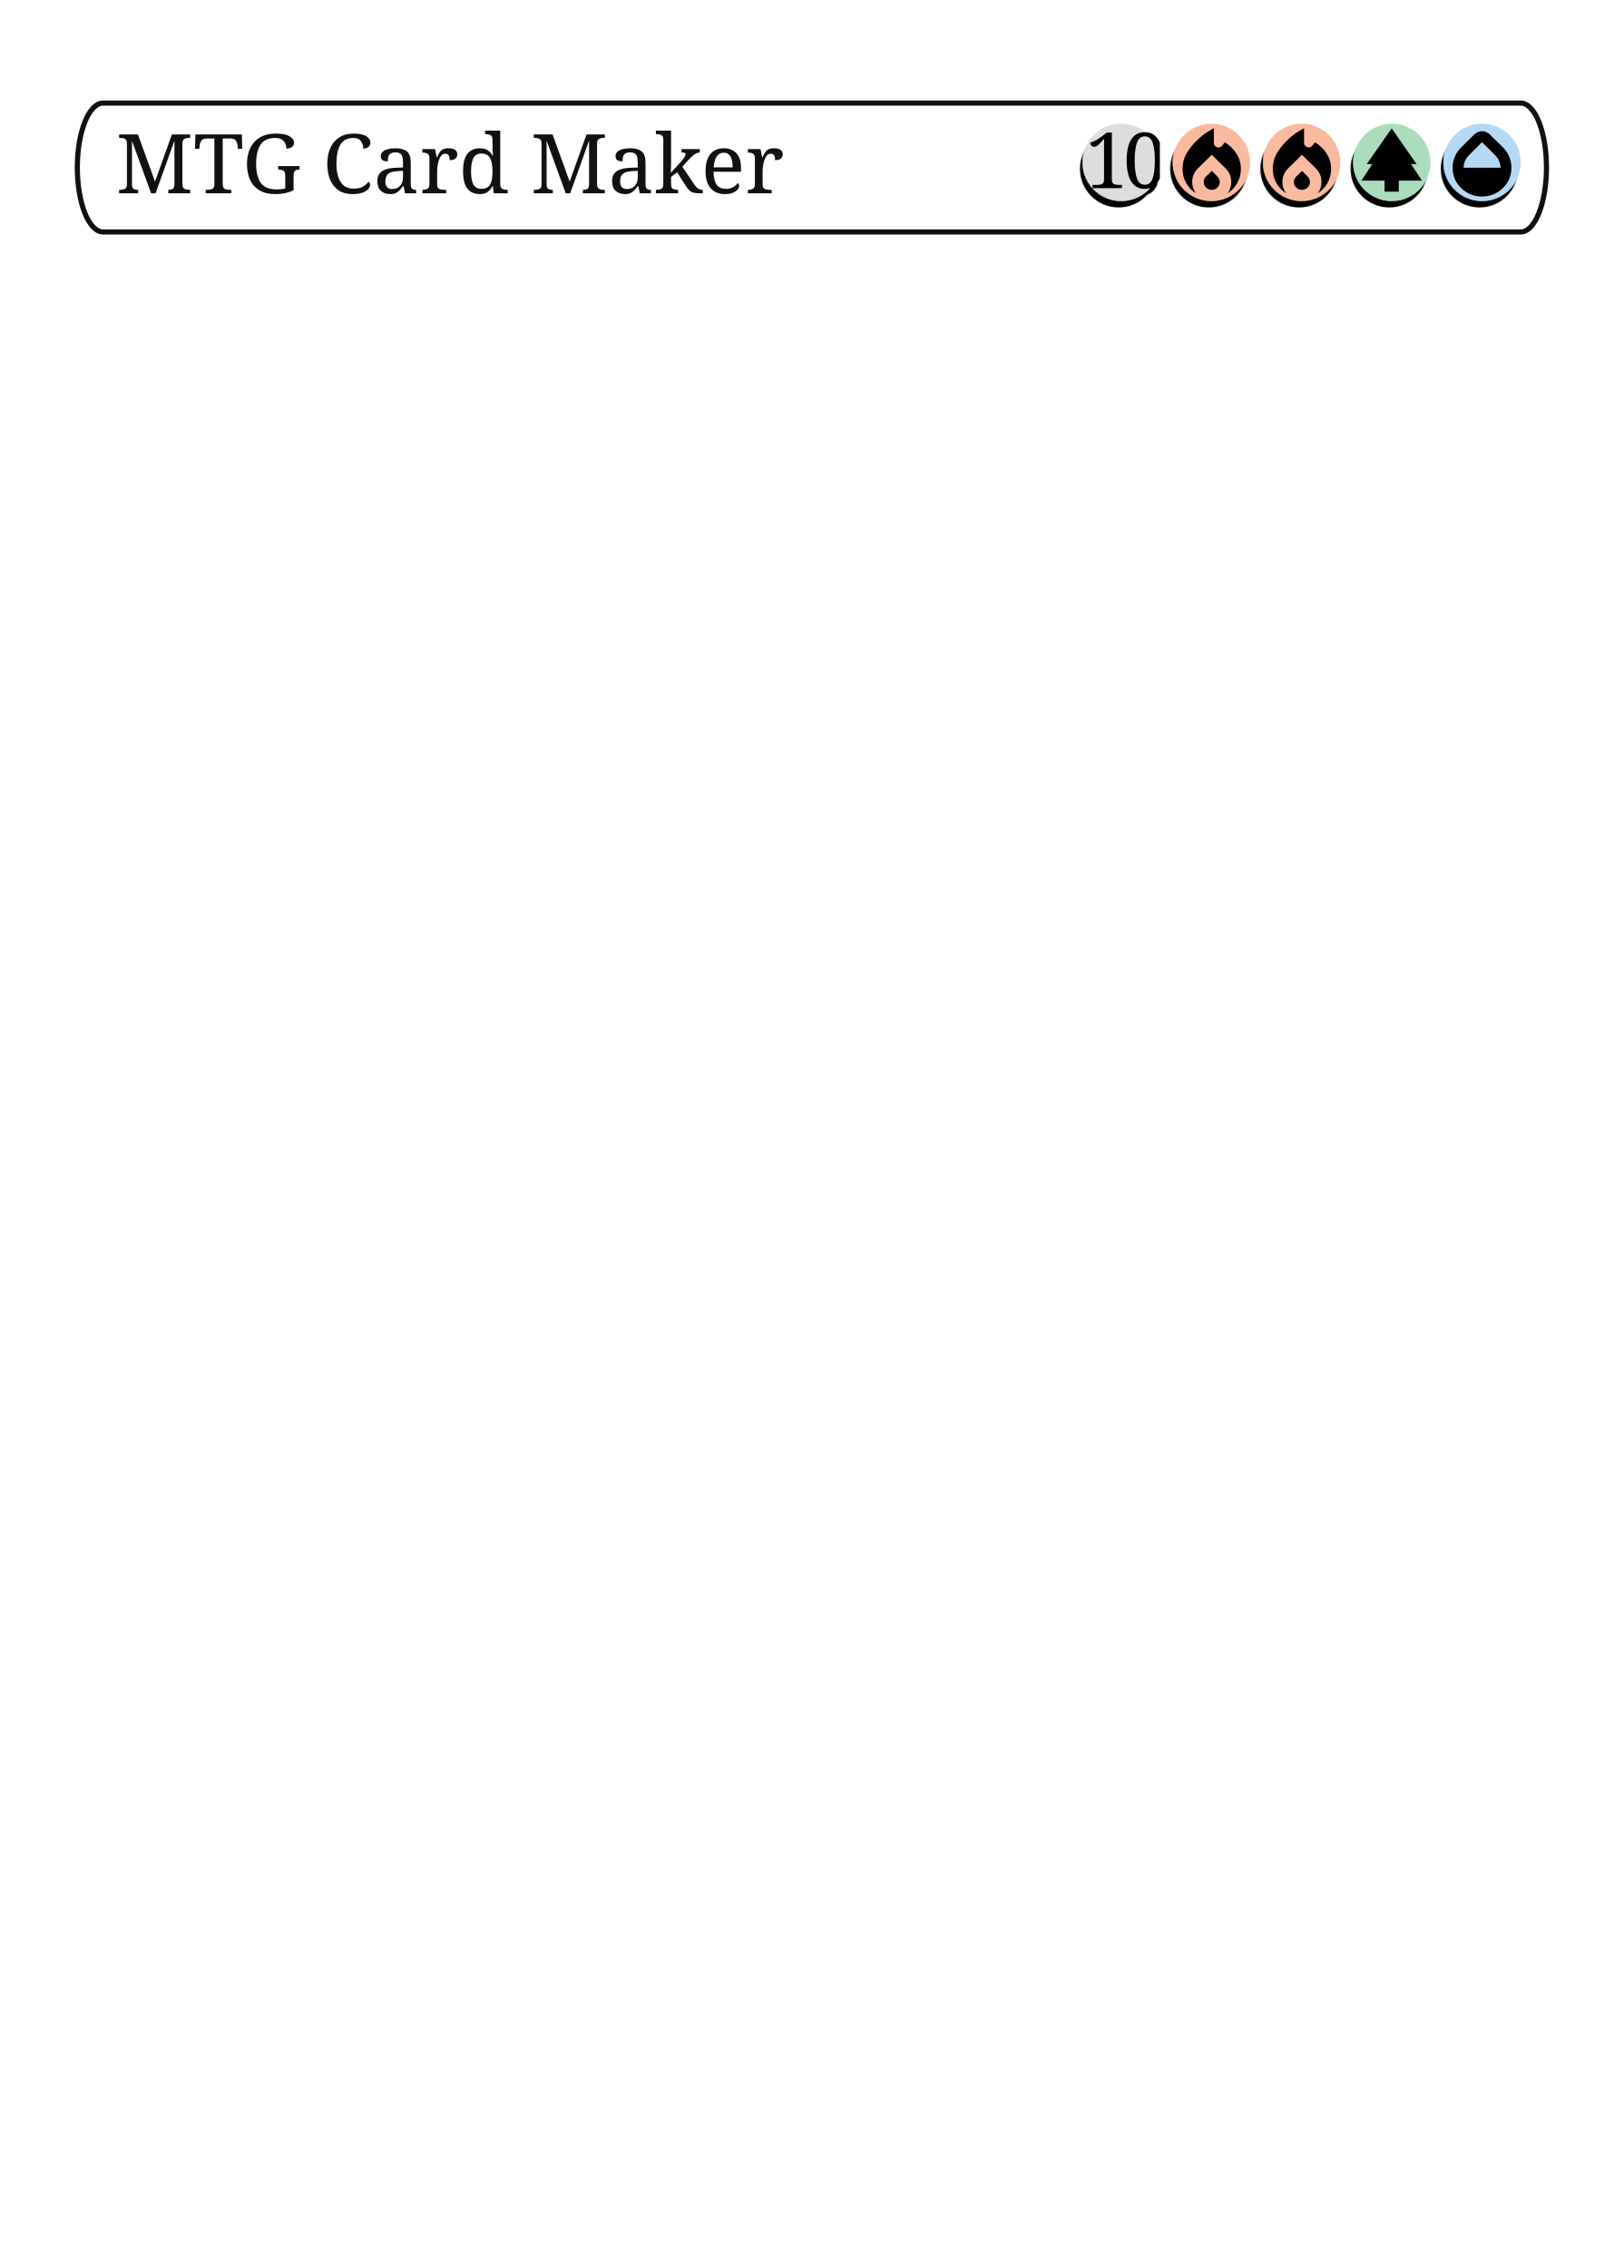
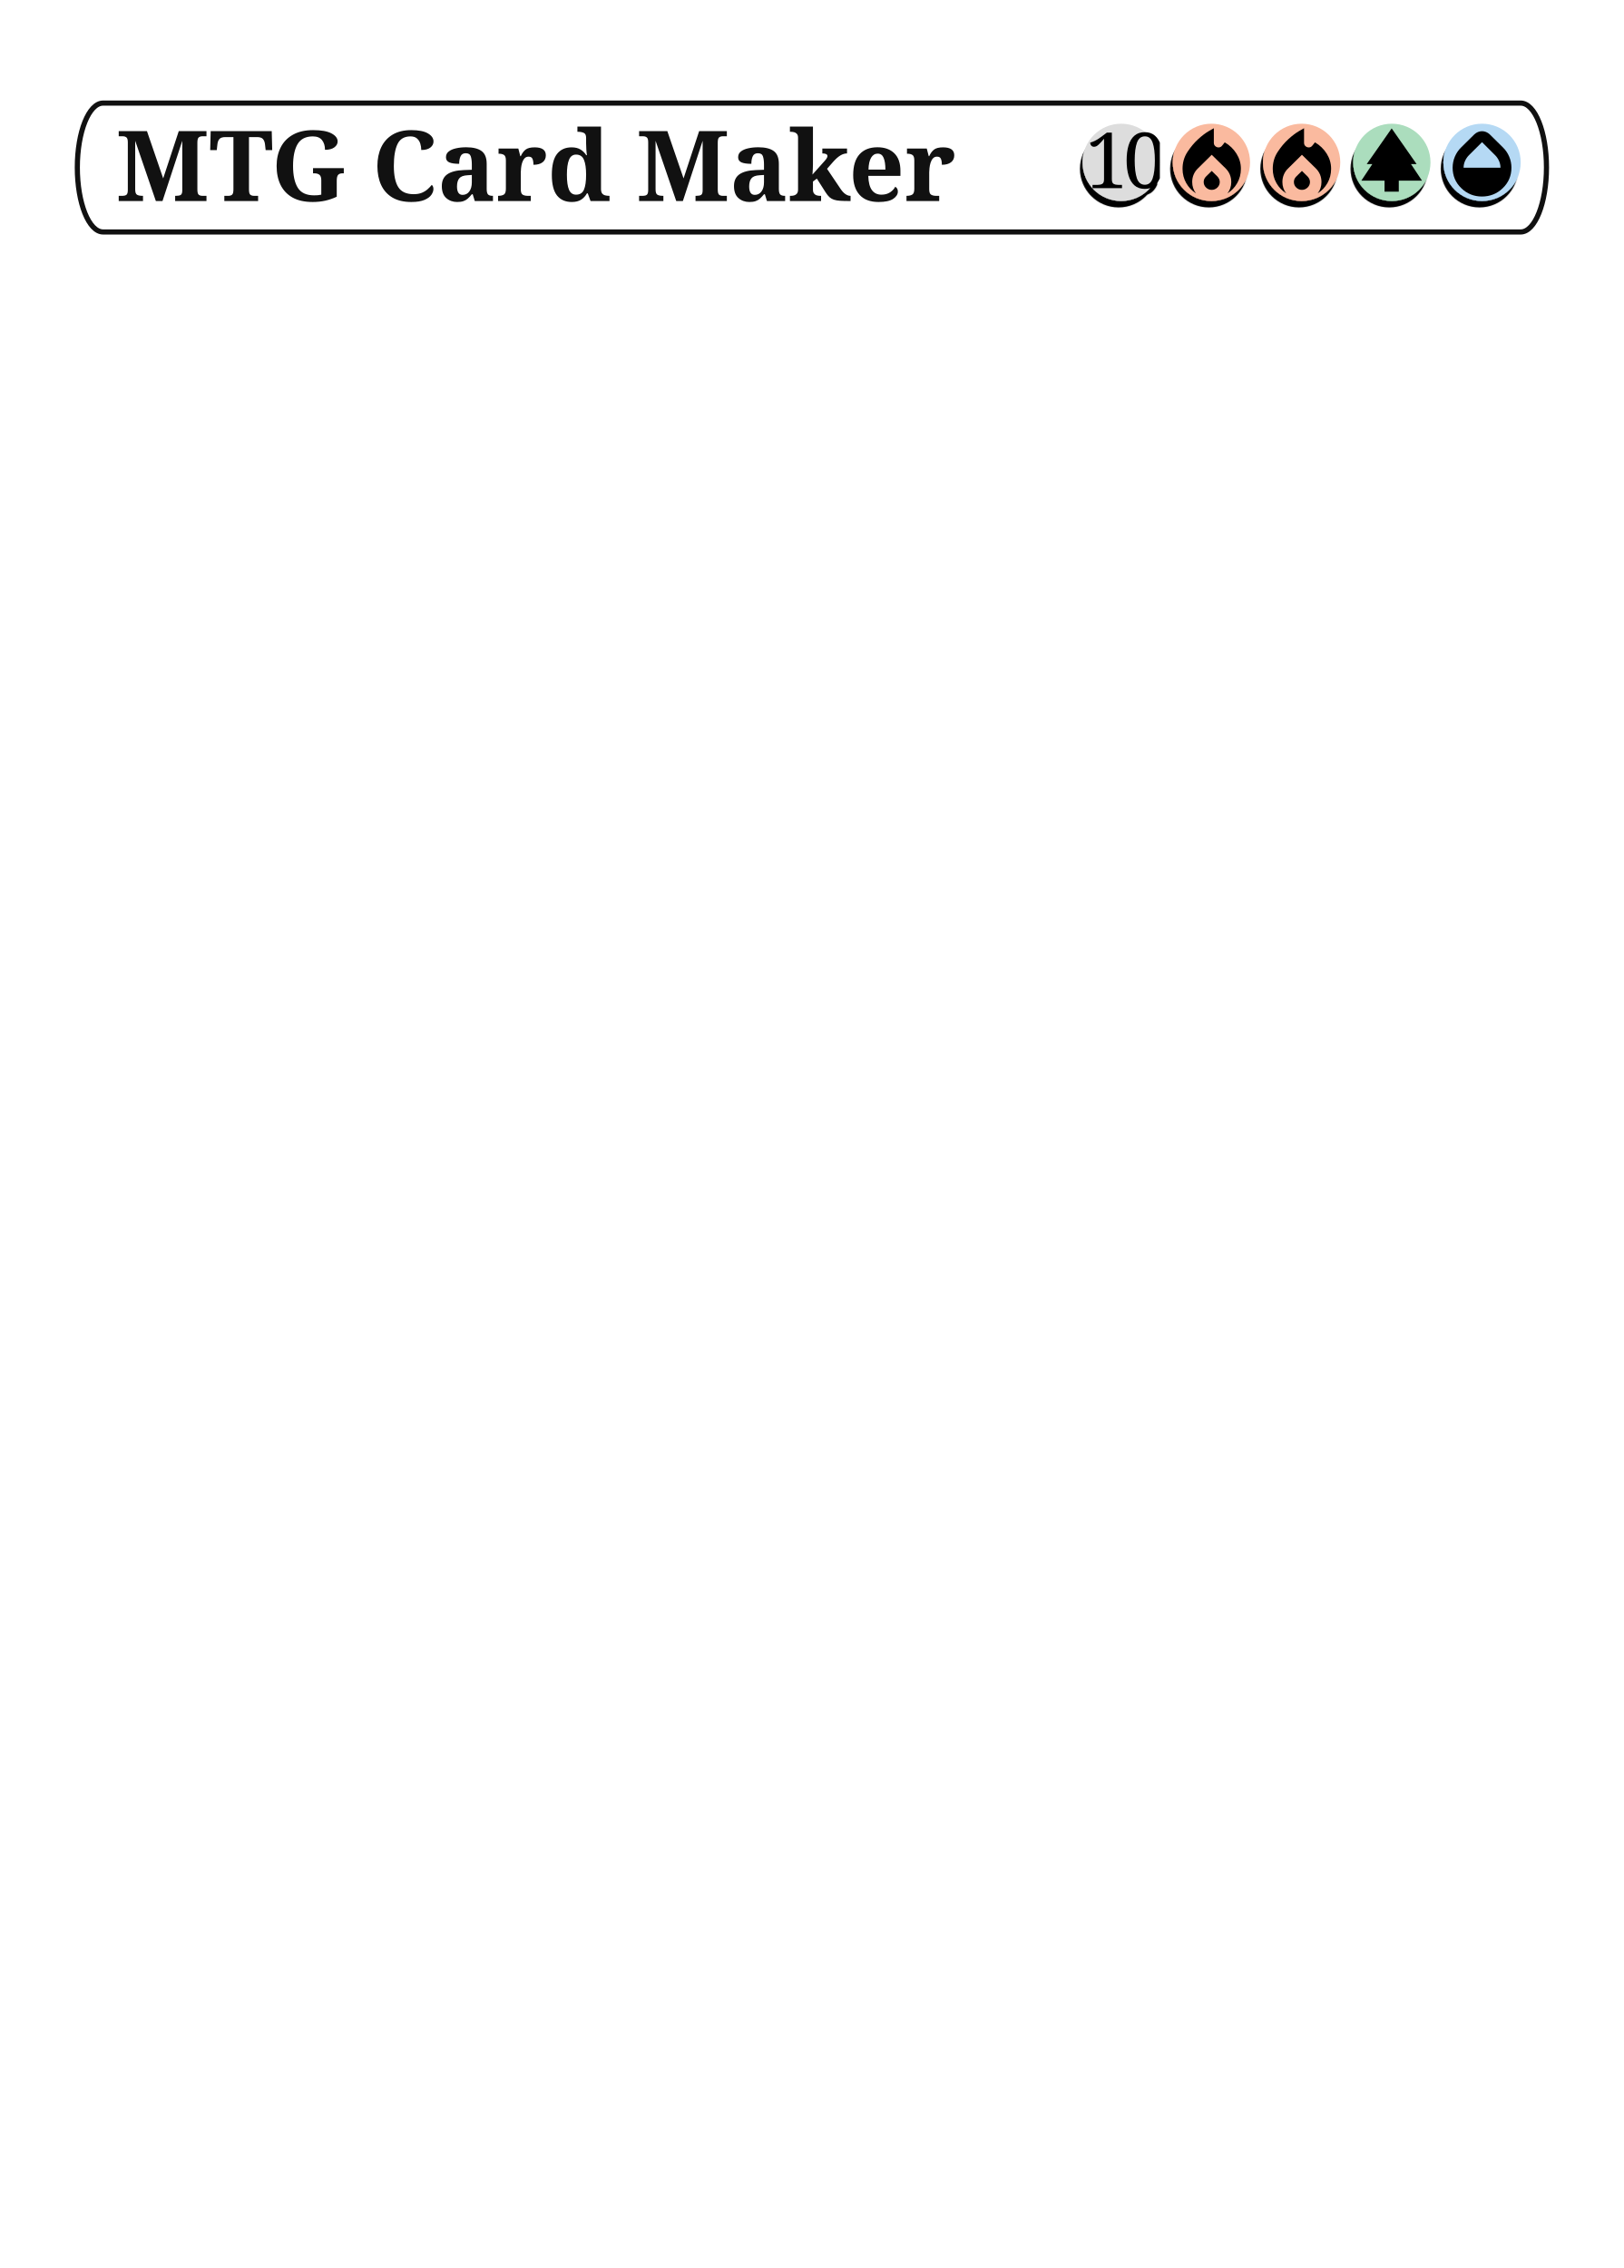
<svg xmlns="http://www.w3.org/2000/svg" width="630" height="880">
  <style>
@font-face {
  font-family: 'Goudy Mediaeval DemiBold';
  src: url('fonts/Goudy Mediaeval DemiBold.ttf') format('truetype');
  font-weight: normal;
  font-style: normal;
}
- 
- </style>
-   <style>
/* Font Classes */
.card-name {
  font-family: 'Goudy Mediaeval DemiBold', serif;
-   font-weight: normal;
+   font-weight: bold;
  font-style: normal;
}

.card-type {
  font-family: 'Goudy Mediaeval DemiBold', serif;
-   font-weight: normal;
+   font-weight: bold;
  font-style: normal;
}

.card-rules-text {
  font-family: serif;
  font-weight: normal;
  font-style: normal;
}

.card-flavor-text {
  font-family: serif;
  font-weight: normal;
  font-style: italic;
}

.card-power-toughness {
  font-family: serif;
  font-weight: bold;
  font-style: normal;
}

.card-copyright {
  font-family: sans-serif;
  font-weight: normal;
  font-style: normal;
}

.mana-cost-text {
  font-family: serif;
  font-weight: normal;
  font-style: normal;
}

.mana-cost-text-large {
  font-family: serif;
  font-weight: semibold;
  font-style: normal;
}

</style>
  <g>
    <rect x="30" y="40" width="570" height="50" fill="url(#colorless_name_gradient)" stroke="#111" stroke-width="2" rx="10" ry="25" mask="url(#)" />
-     <text x="45" y="75" fill="#111" font-size="32" class="card-name">
+     <text x="45" y="78" fill="#111" font-size="38" class="card-name">
MTG Card Maker
</text>
    <g transform="translate(435, 63)">
      <defs>
        <filter id="mana-cost-drop-shadow" x="-50%" y="-50%" width="200%" height="200%">
          <feDropShadow dx="-1" dy="2.5" stdDeviation="0" flood-color="black" />
        </filter>
      </defs>
      <g filter="url(#mana-cost-drop-shadow)">
        <g transform="translate(-15, -15)">
          <svg height="30px" viewBox="-15 -15 30 30" width="30px">
            <circle cx="0" cy="0" r="15" fill="#DDD" />
            <text x="-14" y="10" fill="#000" text-anchor="start" font-weight="normal" font-size="30" letter-spacing="-2" font-family="serif">10</text>
          </svg>
        </g>
        <g transform="translate(20, -15)">
          <svg height="30px" viewBox="0 -960 960 960" width="30px">
            <circle cx="50%" cy="-50%" r="480" fill="#FABA9F" />
            <g transform="translate(-20, 20) scale(1.05)">
              <path d="M135-399.89Q135-511 193-599.5q58-88.5 126.77-151.17 68.78-62.67 127-96L505-880v172q0 25.74 17.25 40.37Q539.49-653 560.78-653q11.22 0 22.23-4.7T603-674l31-39q87 51 139 134t52 178.52q0 92.88-43.5 169.18Q738-155 666-110q22.19-27.84 33.6-61.77Q711-205.71 711-243.5q0-47.5-16.98-88.49-16.99-41-50.56-73.9L480-566 318-406q-34 32-51.5 73.54-17.5 41.54-17.5 88.73 0 37.73 11.4 71.77Q271.81-137.93 294-110q-72-45-115.5-121.45Q135-307.89 135-399.89ZM480-375l67.67 66.42Q561-294 568-277.86q7 16.13 7 33.86 0 38.3-28.44 65.65Q518.11-151 479.76-151q-38.34 0-66.55-27.35Q385-205.7 385-244q0-19 6.93-34.83Q398.86-294.67 412-308l68-67Z" />
            </g>
          </svg>
        </g>
        <g transform="translate(55, -15)">
          <svg height="30px" viewBox="0 -960 960 960" width="30px">
            <circle cx="50%" cy="-50%" r="480" fill="#FABA9F" />
            <g transform="translate(-20, 20) scale(1.05)">
              <path d="M135-399.89Q135-511 193-599.5q58-88.5 126.77-151.17 68.78-62.67 127-96L505-880v172q0 25.74 17.25 40.37Q539.49-653 560.78-653q11.22 0 22.23-4.7T603-674l31-39q87 51 139 134t52 178.52q0 92.88-43.5 169.18Q738-155 666-110q22.19-27.84 33.6-61.77Q711-205.71 711-243.5q0-47.5-16.98-88.49-16.99-41-50.56-73.9L480-566 318-406q-34 32-51.5 73.54-17.5 41.54-17.5 88.73 0 37.73 11.4 71.77Q271.81-137.93 294-110q-72-45-115.5-121.45Q135-307.89 135-399.89ZM480-375l67.67 66.42Q561-294 568-277.86q7 16.13 7 33.86 0 38.3-28.44 65.65Q518.11-151 479.76-151q-38.34 0-66.55-27.35Q385-205.7 385-244q0-19 6.93-34.83Q398.86-294.67 412-308l68-67Z" />
            </g>
          </svg>
        </g>
        <g transform="translate(90, -15)">
          <svg height="30px" viewBox="0 -960 960 960" width="30px">
            <circle cx="50%" cy="-50%" r="480" fill="#ABDDBD" />
            <g transform="translate(70, -90) scale(0.85)">
              <path d="M584-31H376v-161H37l161-242h-82l364-521 364 521h-82l161 242H584v161Z" />
            </g>
          </svg>
        </g>
        <g transform="translate(125, -15)">
          <svg height="30px" viewBox="0 -960 960 960" width="30px">
            <circle cx="50%" cy="-50%" r="480" fill="#B5D9F4" />
            <g>
              <path d="M479-56q-150 0-257-104T115-414q0-71.79 28-137.89Q171-618 223-668l162-160q20-19 44.74-29 24.74-10 50.26-10t50.26 10Q555-847 575-828l162 160q52 50 80 116.11 28 66.1 28 137.89 0 150-107.5 254T479-56ZM251-414h458q0-44-18.5-85t-49.67-71.56L480-731 319.17-570.56Q288-540 269.5-498.93 251-457.86 251-414Z" />
            </g>
          </svg>
        </g>
      </g>
    </g>
  </g>
</svg>
